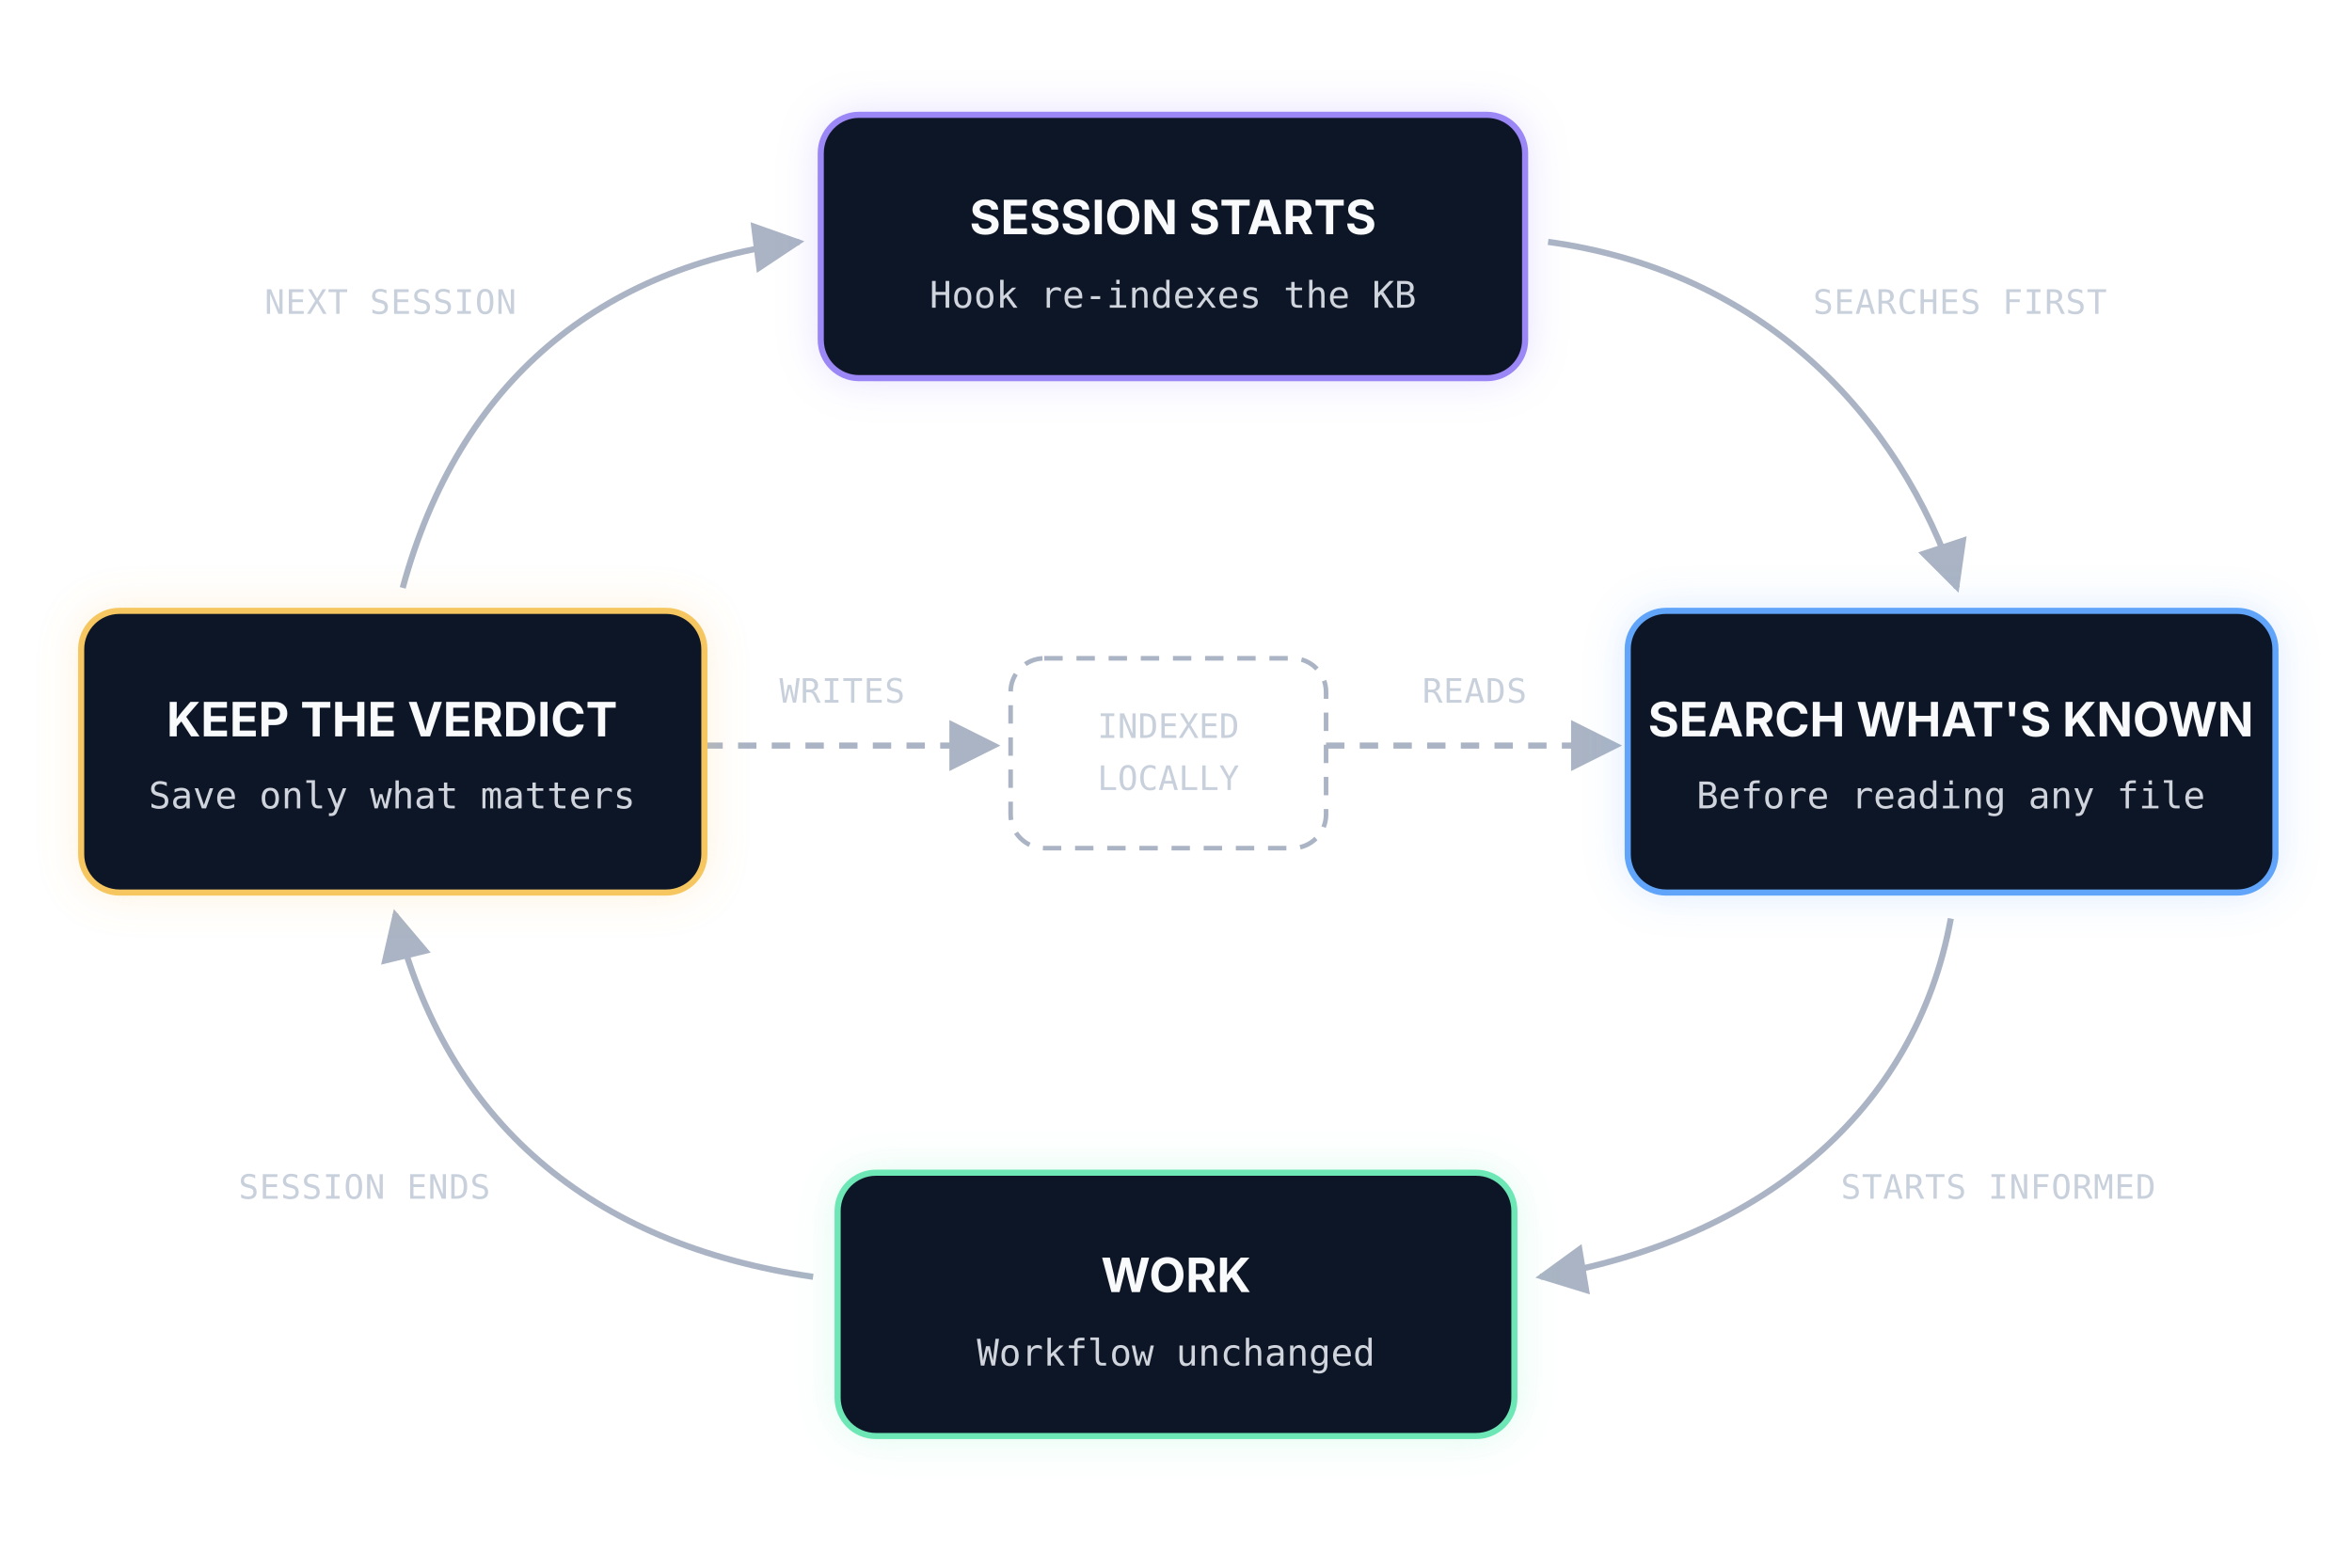
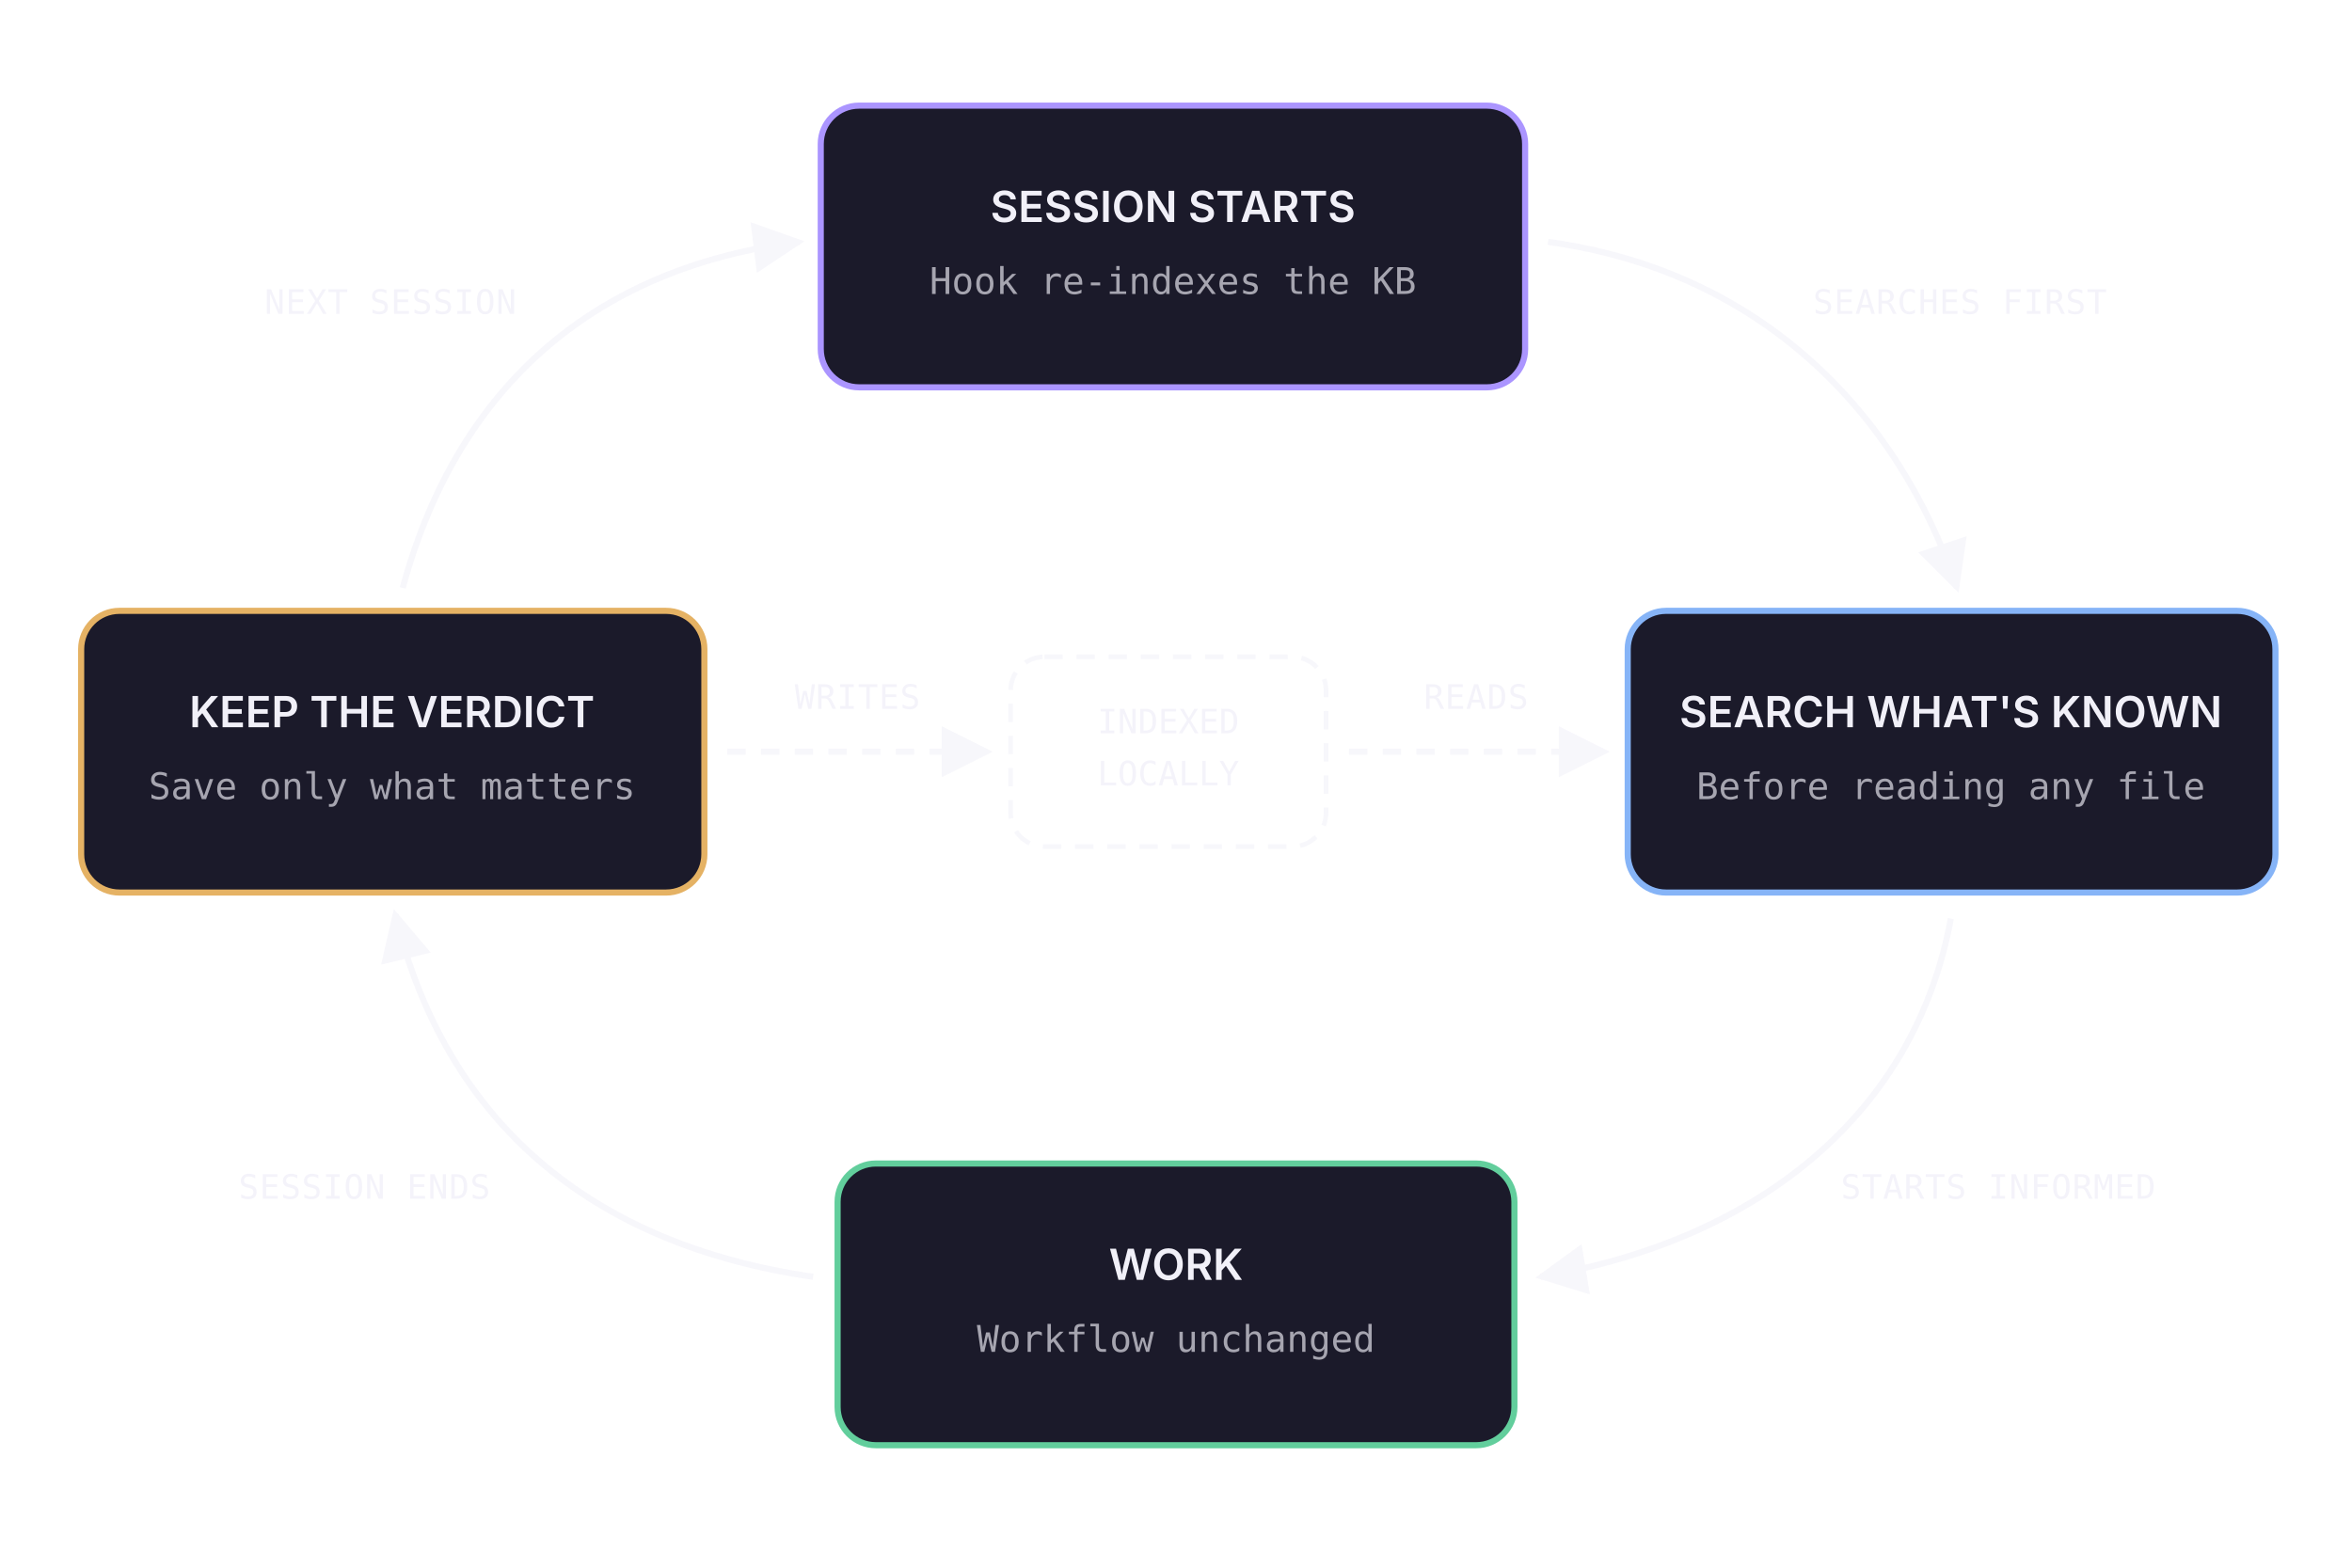
<svg xmlns="http://www.w3.org/2000/svg" width="1536" height="1024" viewBox="0 0 1536 1024" role="img" aria-labelledby="title desc">
  <defs>
    <marker id="arrow" viewBox="0 0 12 12" refX="10" refY="6" markerWidth="10" markerHeight="10" orient="auto">
-       <path d="M1 1l10 5-10 5z" fill="#aab4c4" />
+       <path d="M1 1l10 5-10 5z" fill="#F1F0F8" />
    </marker>
-     <filter id="violetGlow" x="-30%" y="-50%" width="160%" height="200%">
-       <feGaussianBlur stdDeviation="13" result="b" />
-       <feFlood flood-color="#9b87f5" flood-opacity=".24" />
-       <feComposite in2="b" operator="in" />
-       <feMerge>
-         <feMergeNode />
-         <feMergeNode in="SourceGraphic" />
-       </feMerge>
-     </filter>
-     <filter id="blueGlow" x="-30%" y="-50%" width="160%" height="200%">
-       <feGaussianBlur stdDeviation="13" result="b" />
-       <feFlood flood-color="#60a5fa" flood-opacity=".22" />
-       <feComposite in2="b" operator="in" />
-       <feMerge>
-         <feMergeNode />
-         <feMergeNode in="SourceGraphic" />
-       </feMerge>
-     </filter>
-     <filter id="mintGlow" x="-30%" y="-50%" width="160%" height="200%">
-       <feGaussianBlur stdDeviation="13" result="b" />
-       <feFlood flood-color="#6ee7b7" flood-opacity=".22" />
-       <feComposite in2="b" operator="in" />
-       <feMerge>
-         <feMergeNode />
-         <feMergeNode in="SourceGraphic" />
-       </feMerge>
-     </filter>
-     <filter id="amberGlow" x="-30%" y="-50%" width="160%" height="200%">
-       <feGaussianBlur stdDeviation="13" result="b" />
-       <feFlood flood-color="#f6c760" flood-opacity=".22" />
-       <feComposite in2="b" operator="in" />
-       <feMerge>
-         <feMergeNode />
-         <feMergeNode in="SourceGraphic" />
-       </feMerge>
-     </filter>
    <style>
-       .flow{fill:none;stroke:#aab4c4;stroke-width:4;marker-end:url(#arrow)}
+       .flow{fill:none;stroke:#F1F0F8;stroke-width:4;marker-end:url(#arrow);opacity:.55}
      .dash{stroke-dasharray:12 10}
-       .card{fill:#111827;stroke-width:4}
-       .heading{fill:#f9fafb;font:700 31px -apple-system,BlinkMacSystemFont,"Segoe UI",sans-serif;text-anchor:middle}
-       .sub{fill:#d0d5dd;font:24px ui-monospace,SFMono-Regular,Menlo,Consolas,monospace;text-anchor:middle}
-       .label{fill:#c8d0dc;font:22px ui-monospace,SFMono-Regular,Menlo,Consolas,monospace;text-anchor:middle;letter-spacing:.5px}
-       .center{fill:#c8d0dc;font:22px ui-monospace,SFMono-Regular,Menlo,Consolas,monospace;text-anchor:middle}
+       .card{fill:#1B1A2A;stroke-width:4}
+       .heading{fill:#F1F0F8;font:600 28px -apple-system,BlinkMacSystemFont,"Segoe UI",sans-serif;text-anchor:middle}
+       .sub{fill:#F1F0F8;fill-opacity:.65;font:24px ui-monospace,SFMono-Regular,Menlo,Consolas,monospace;text-anchor:middle}
+       .label{fill:#F1F0F8;fill-opacity:.8;font:22px ui-monospace,SFMono-Regular,Menlo,Consolas,monospace;text-anchor:middle;letter-spacing:.5px}
+       .center{fill:#F1F0F8;fill-opacity:.8;font:22px ui-monospace,SFMono-Regular,Menlo,Consolas,monospace;text-anchor:middle}
    </style>
  </defs>
  <path class="flow" d="M263 384C300 248 393 174 522 158" />
  <path class="flow" d="M1011 158c139 19 229 112 267 226" />
  <path class="flow" d="M1274 600c-23 126-124 210-268 234" />
  <path class="flow" d="M531 834c-145-21-240-101-273-237" />
  <text class="label" x="255" y="205">NEXT SESSION</text>
  <text class="label" x="1280" y="205">SEARCHES FIRST</text>
  <text class="label" x="1305" y="783">STARTS INFORMED</text>
  <text class="label" x="238" y="783">SESSION ENDS</text>
-   <path class="flow dash" d="M460 487h190" />
-   <path class="flow dash" d="M866 487h190" />
-   <text class="label" x="550" y="459">WRITES</text>
-   <text class="label" x="963" y="459">READS</text>
-   <rect x="660" y="430" width="206" height="124" rx="22" fill="none" stroke="#aab4c4" stroke-width="3" stroke-dasharray="12 9" />
-   <text class="center" x="763" y="482">INDEXED</text>
-   <text class="center" x="763" y="516">LOCALLY</text>
-   <g filter="url(#violetGlow)">
-     <rect class="card" x="536" y="75" width="460" height="172" rx="25" stroke="#9b87f5" />
-     <text class="heading" x="766" y="153">SESSION STARTS</text>
-     <text class="sub" x="766" y="201">Hook re-indexes the KB</text>
+   <path class="flow dash" d="M475 491h170" />
+   <path class="flow dash" d="M881 491h167" />
+   <text class="label" x="560" y="463">WRITES</text>
+   <text class="label" x="964" y="463">READS</text>
+   <rect x="660" y="429" width="206" height="124" rx="22" fill="none" stroke="#F1F0F8" stroke-opacity=".5" stroke-width="3" stroke-dasharray="12 9" />
+   <text class="center" x="763" y="479">INDEXED</text>
+   <text class="center" x="763" y="513">LOCALLY</text>
+   <g>
+     <rect class="card" x="536" y="69" width="460" height="184" rx="25" stroke="#AB95FF" />
+     <text class="heading" x="766" y="145">SESSION STARTS</text>
+     <text class="sub" x="766" y="192">Hook re-indexes the KB</text>
  </g>
-   <g filter="url(#blueGlow)">
-     <rect class="card" x="1063" y="399" width="423" height="184" rx="25" stroke="#60a5fa" />
-     <text class="heading" x="1274" y="481">SEARCH WHAT'S KNOWN</text>
-     <text class="sub" x="1274" y="528">Before reading any file</text>
+   <g>
+     <rect class="card" x="1063" y="399" width="423" height="184" rx="25" stroke="#86B4F7" />
+     <text class="heading" x="1274" y="475">SEARCH WHAT'S KNOWN</text>
+     <text class="sub" x="1274" y="522">Before reading any file</text>
  </g>
-   <g filter="url(#mintGlow)">
-     <rect class="card" x="547" y="766" width="442" height="172" rx="25" stroke="#6ee7b7" />
-     <text class="heading" x="768" y="844">WORK</text>
-     <text class="sub" x="768" y="892">Workflow unchanged</text>
+   <g>
+     <rect class="card" x="547" y="760" width="442" height="184" rx="25" stroke="#62CE9C" />
+     <text class="heading" x="768" y="836">WORK</text>
+     <text class="sub" x="768" y="883">Workflow unchanged</text>
  </g>
-   <g filter="url(#amberGlow)">
-     <rect class="card" x="53" y="399" width="407" height="184" rx="25" stroke="#f6c760" />
-     <text class="heading" x="256" y="481">KEEP THE VERDICT</text>
-     <text class="sub" x="256" y="528">Save only what matters</text>
+   <g>
+     <rect class="card" x="53" y="399" width="407" height="184" rx="25" stroke="#E5B264" />
+     <text class="heading" x="256" y="475">KEEP THE VERDICT</text>
+     <text class="sub" x="256" y="522">Save only what matters</text>
  </g>
</svg>
